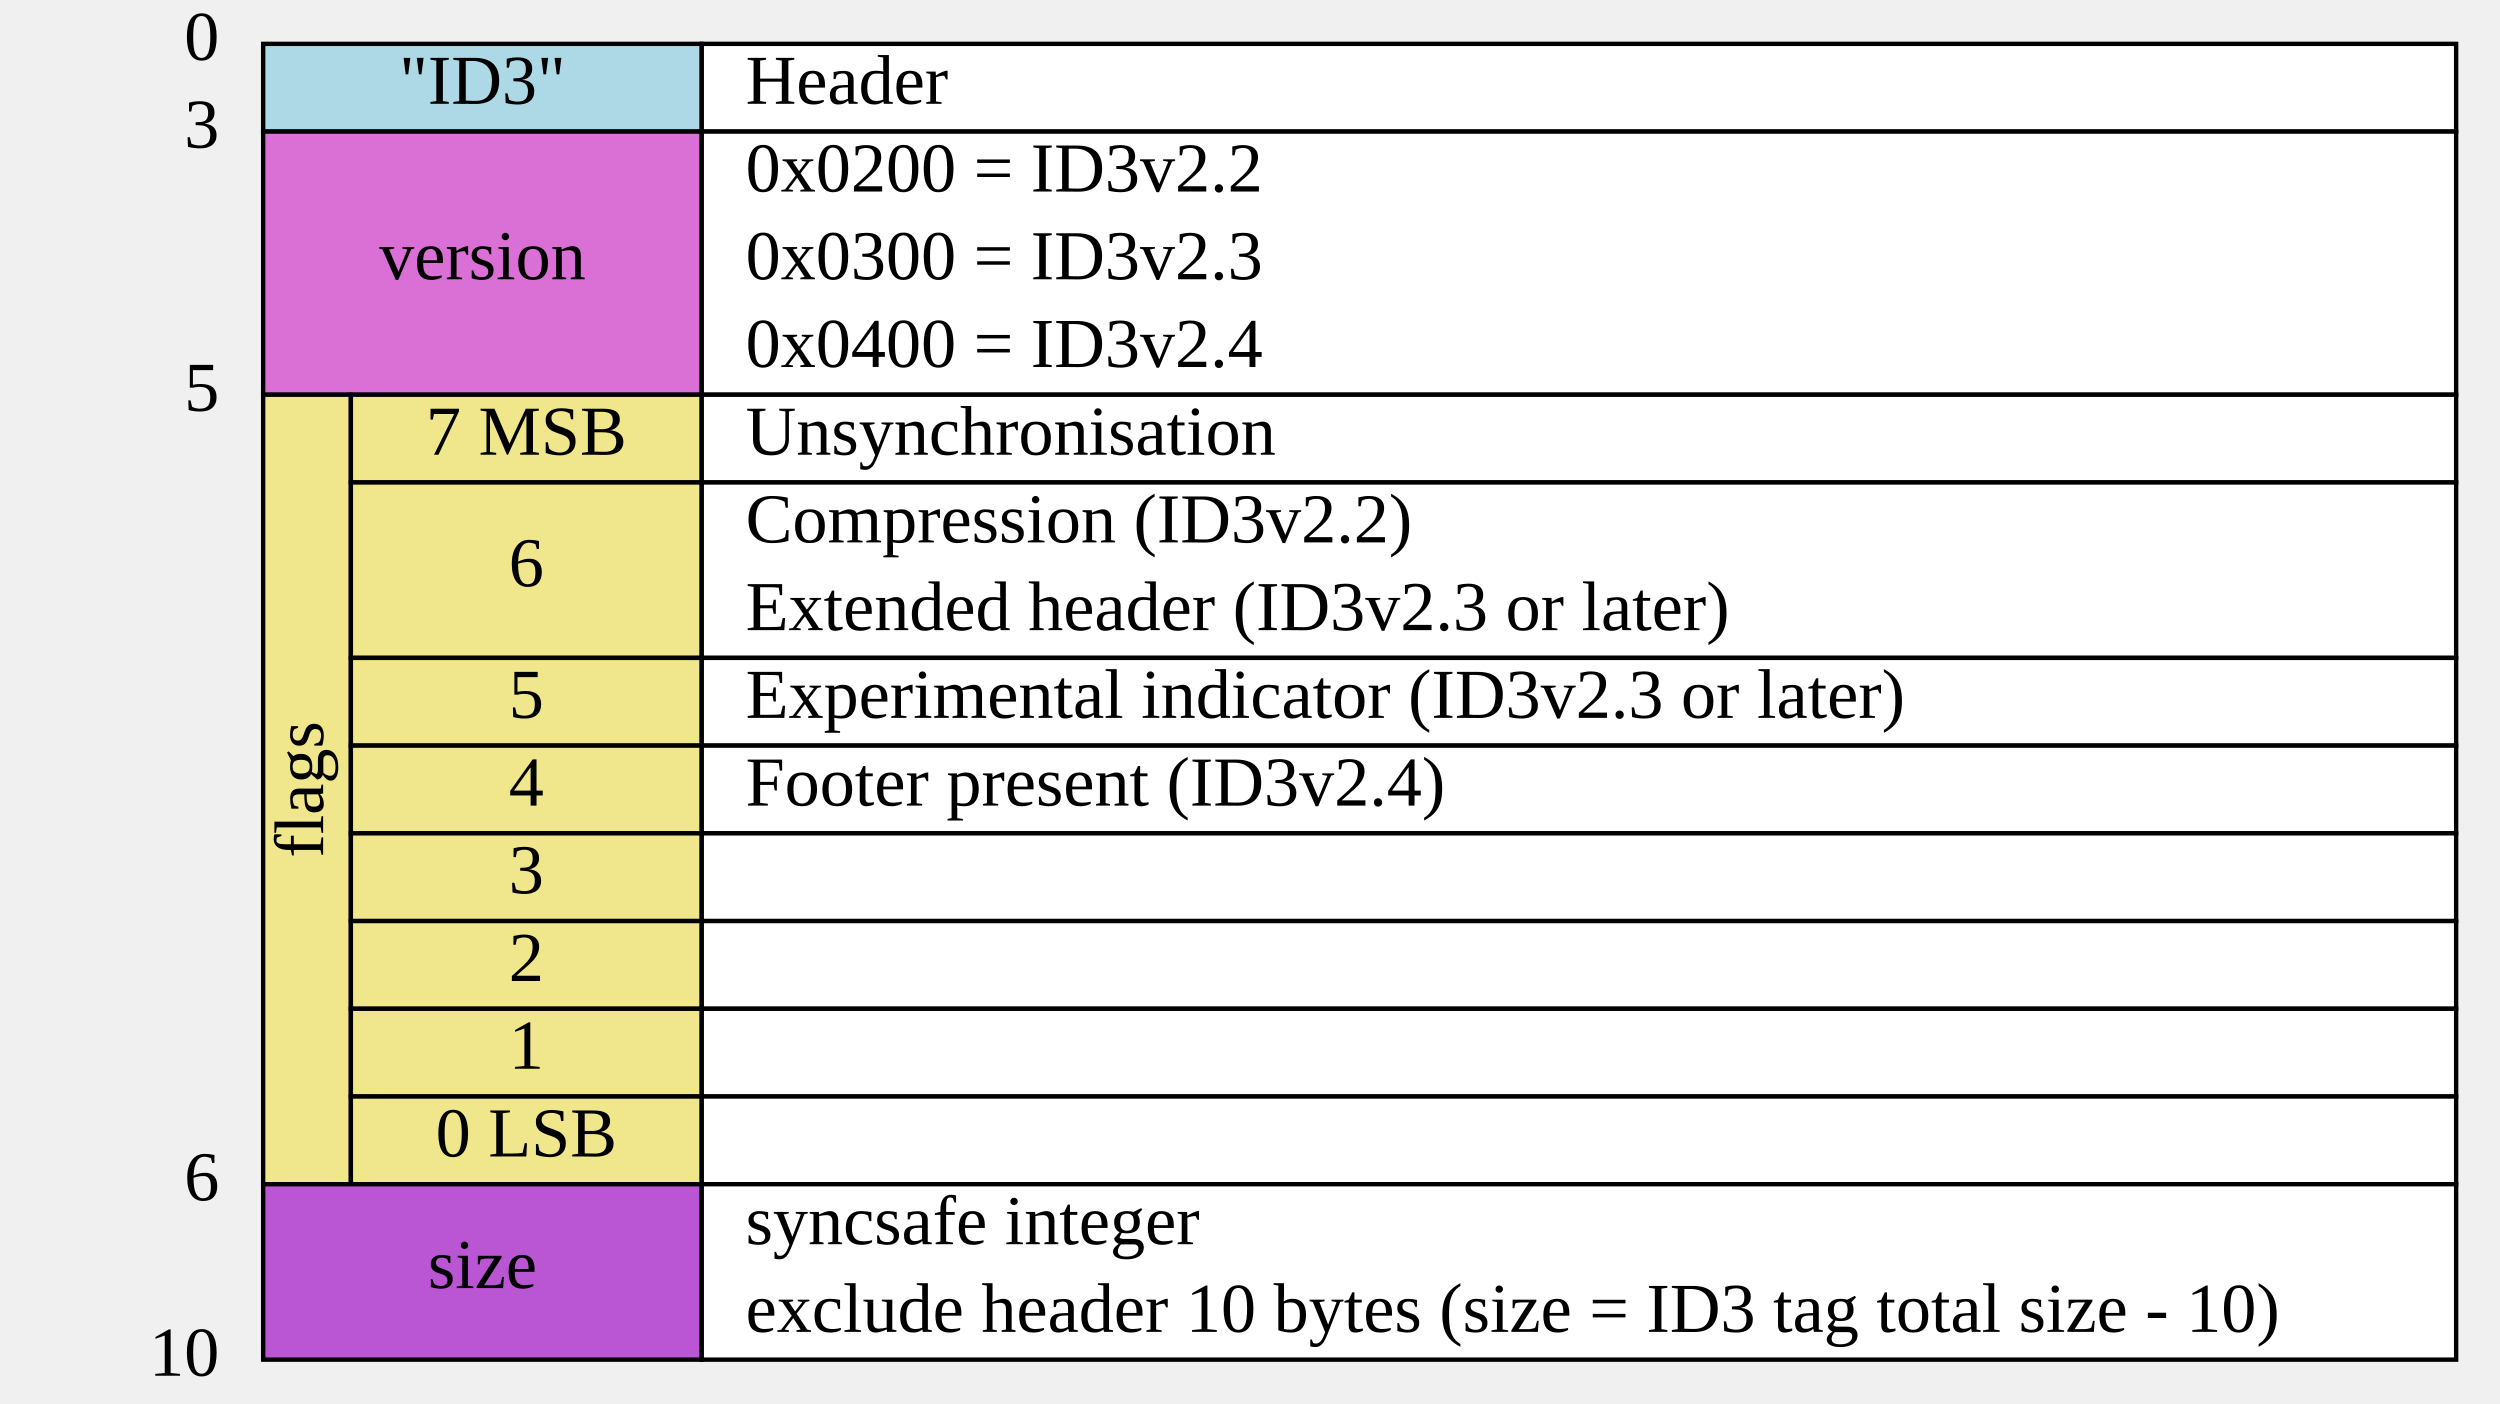
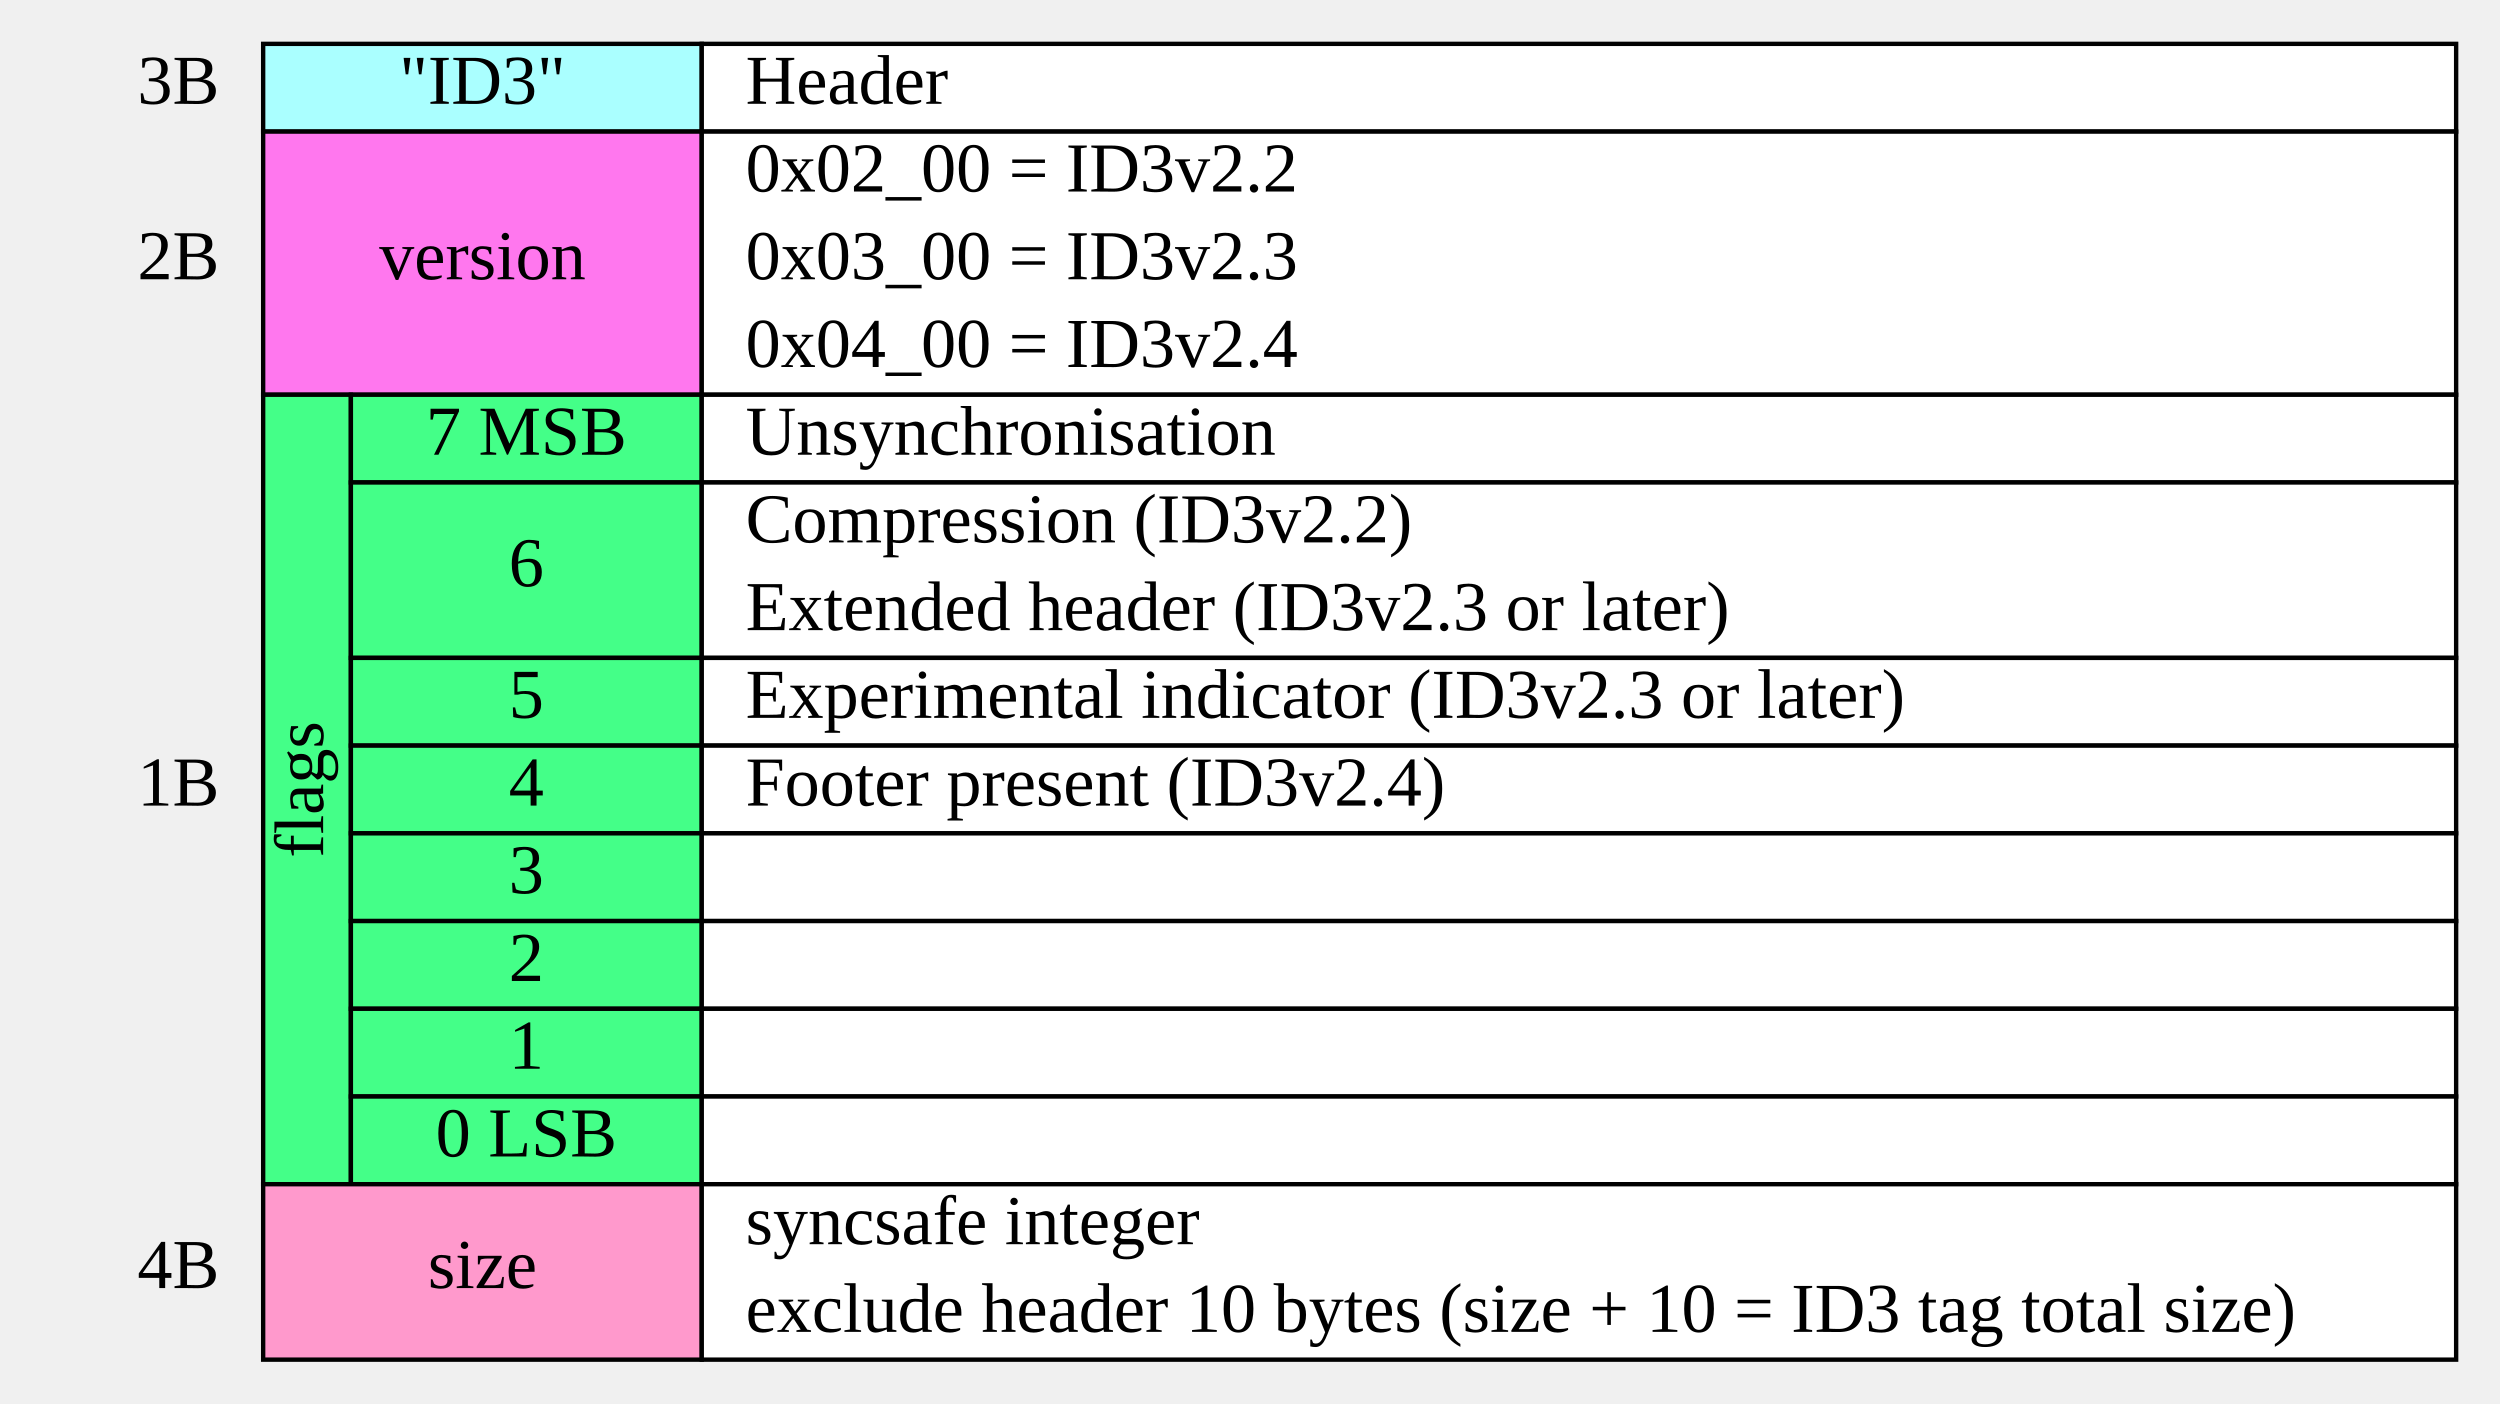
<svg xmlns="http://www.w3.org/2000/svg" viewBox="0 0 570 320">
  <style>
    rect {
-       stroke: black;
-       fill: white;
+       stroke: #000;
+       fill: #fff;
    }
-     .con { fill: lightblue }
-     .ast { fill: yellowgreen }
-     .int { fill: orchid }
-     .sin { fill: mediumorchid }
-     .flg { fill: khaki }
-     .pos { fill: gray }
+     .con { fill: #aff }
+     .ast { fill: #afa }
+     .int { fill: #f7e }
+     .pos { fill: #bbb }
+     .ref { fill: #fea }
+     .sin { fill: #f9c }
+     .flg { fill: #4f8 }
    text {
      stroke: none;
-       fill: black;
+       fill: #000;
      font-size: 16px;
      text-anchor: middle;
      dominant-baseline: middle;
    }
-     .ofs { text-anchor: end }
+     .siz { text-anchor: end }
    .ifo { text-anchor: start }
  </style>
-   <text x="50" y="10" class="ofs">0</text>
  <rect x="60" y="10" height="20" width="100" class="con" />
  <rect x="160" y="10" height="20" width="400" />
  <text x="110" y="20">"ID3"</text>
  <text x="170" y="20" class="ifo">Header</text>
-   <text x="50" y="30" class="ofs">3</text>
+   <text x="50" y="20" class="siz">3B</text>
  <rect x="60" y="30" height="60" width="100" class="int" />
  <rect x="160" y="30" height="60" width="400" />
  <text x="110" y="60">version</text>
-   <text x="170" y="40" class="ifo">0x0200 = ID3v2.2</text>
-   <text x="170" y="60" class="ifo">0x0300 = ID3v2.3</text>
-   <text x="170" y="80" class="ifo">0x0400 = ID3v2.4</text>
-   <text x="50" y="90" class="ofs">5</text>
+   <text x="170" y="40" class="ifo">0x02_00 = ID3v2.2</text>
+   <text x="170" y="60" class="ifo">0x03_00 = ID3v2.3</text>
+   <text x="170" y="80" class="ifo">0x04_00 = ID3v2.4</text>
+   <text x="50" y="60" class="siz">2B</text>
  <rect x="60" y="90" height="180" width="20" class="flg" />
  <g transform="translate(70, 180)">
    <text x="0" y="0" transform="rotate(270)">flags</text>
  </g>
  <rect x="80" y="90" height="20" width="80" class="flg" />
  <rect x="160" y="90" height="20" width="400" />
  <text x="120" y="100">7 MSB</text>
  <text x="170" y="100" class="ifo">Unsynchronisation</text>
  <rect x="80" y="110" height="40" width="80" class="flg" />
  <rect x="160" y="110" height="40" width="400" />
  <text x="120" y="130">6</text>
  <text x="170" y="120" class="ifo">Compression (ID3v2.2)</text>
  <text x="170" y="140" class="ifo">Extended header (ID3v2.3 or later)</text>
  <rect x="80" y="150" height="20" width="80" class="flg" />
  <rect x="160" y="150" height="20" width="400" />
  <text x="120" y="160">5</text>
  <text x="170" y="160" class="ifo">Experimental indicator (ID3v2.3 or later)</text>
  <rect x="80" y="170" height="20" width="80" class="flg" />
  <rect x="160" y="170" height="20" width="400" />
  <text x="120" y="180">4</text>
  <text x="170" y="180" class="ifo">Footer present (ID3v2.4)</text>
  <rect x="80" y="190" height="20" width="80" class="flg" />
  <rect x="160" y="190" height="20" width="400" />
  <text x="120" y="200">3</text>
  <text x="170" y="200" class="ifo" />
  <rect x="80" y="210" height="20" width="80" class="flg" />
  <rect x="160" y="210" height="20" width="400" />
  <text x="120" y="220">2</text>
  <text x="170" y="220" class="ifo" />
  <rect x="80" y="230" height="20" width="80" class="flg" />
  <rect x="160" y="230" height="20" width="400" />
  <text x="120" y="240">1</text>
  <text x="170" y="240" class="ifo" />
  <rect x="80" y="250" height="20" width="80" class="flg" />
  <rect x="160" y="250" height="20" width="400" />
  <text x="120" y="260">0 LSB</text>
  <text x="170" y="260" class="ifo" />
-   <text x="50" y="270" class="ofs">6</text>
+   <text x="50" y="180" class="siz">1B</text>
  <rect x="60" y="270" height="40" width="100" class="sin" />
  <rect x="160" y="270" height="40" width="400" />
  <text x="110" y="290">size</text>
  <text x="170" y="280" class="ifo">syncsafe integer</text>
-   <text x="170" y="300" class="ifo">exclude header 10 bytes (size = ID3 tag total size - 10)</text>
-   <text x="50" y="310" class="ofs">10</text>
+   <text x="170" y="300" class="ifo">exclude header 10 bytes (size + 10 = ID3 tag total size)</text>
+   <text x="50" y="290" class="siz">4B</text>
</svg>
